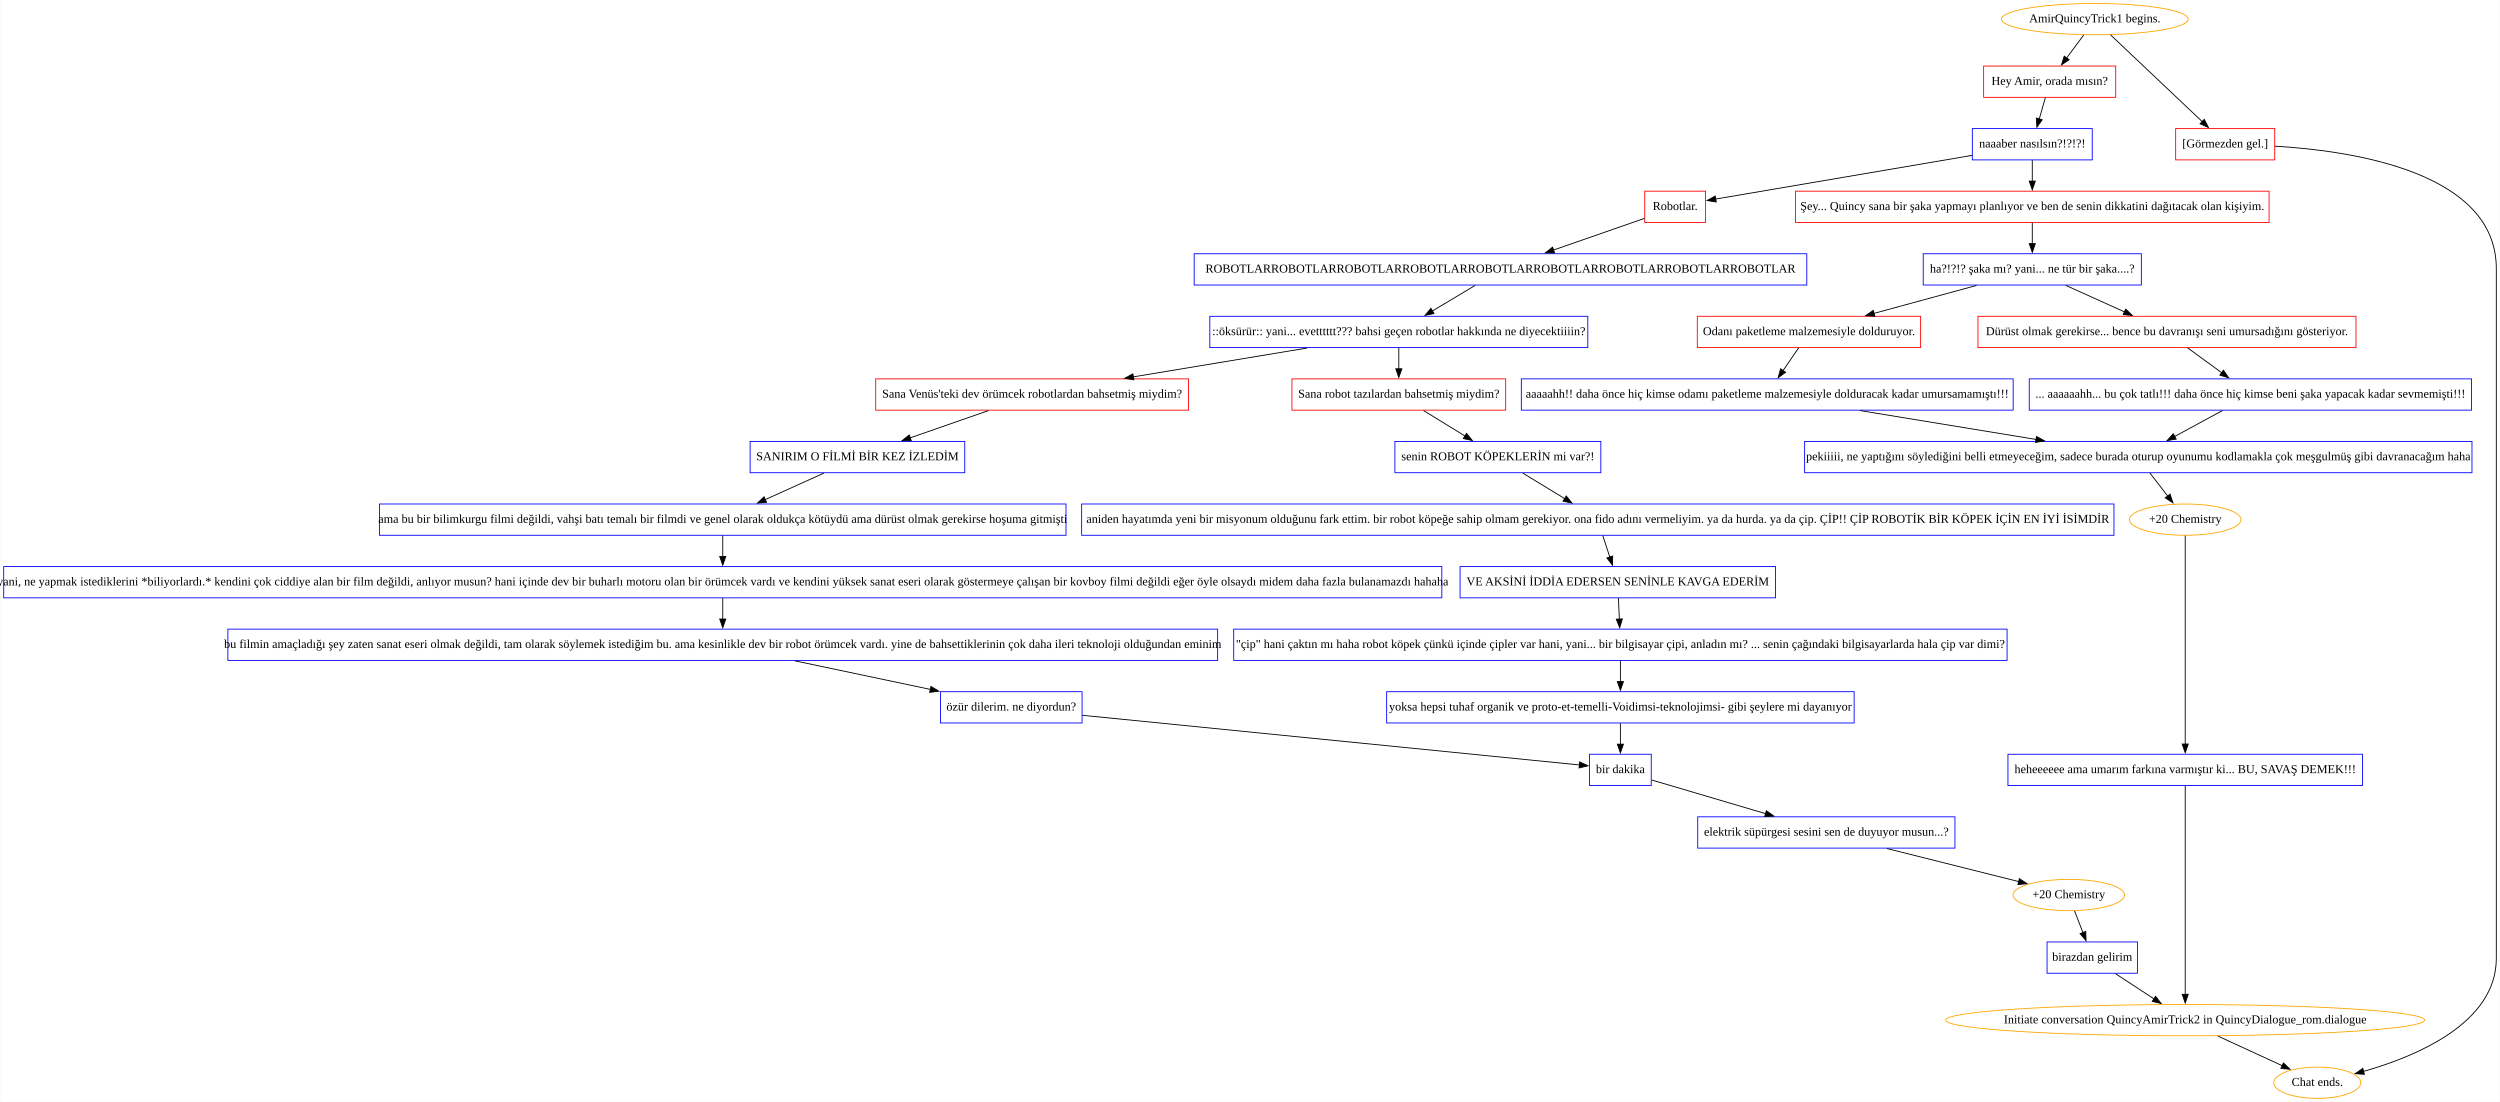
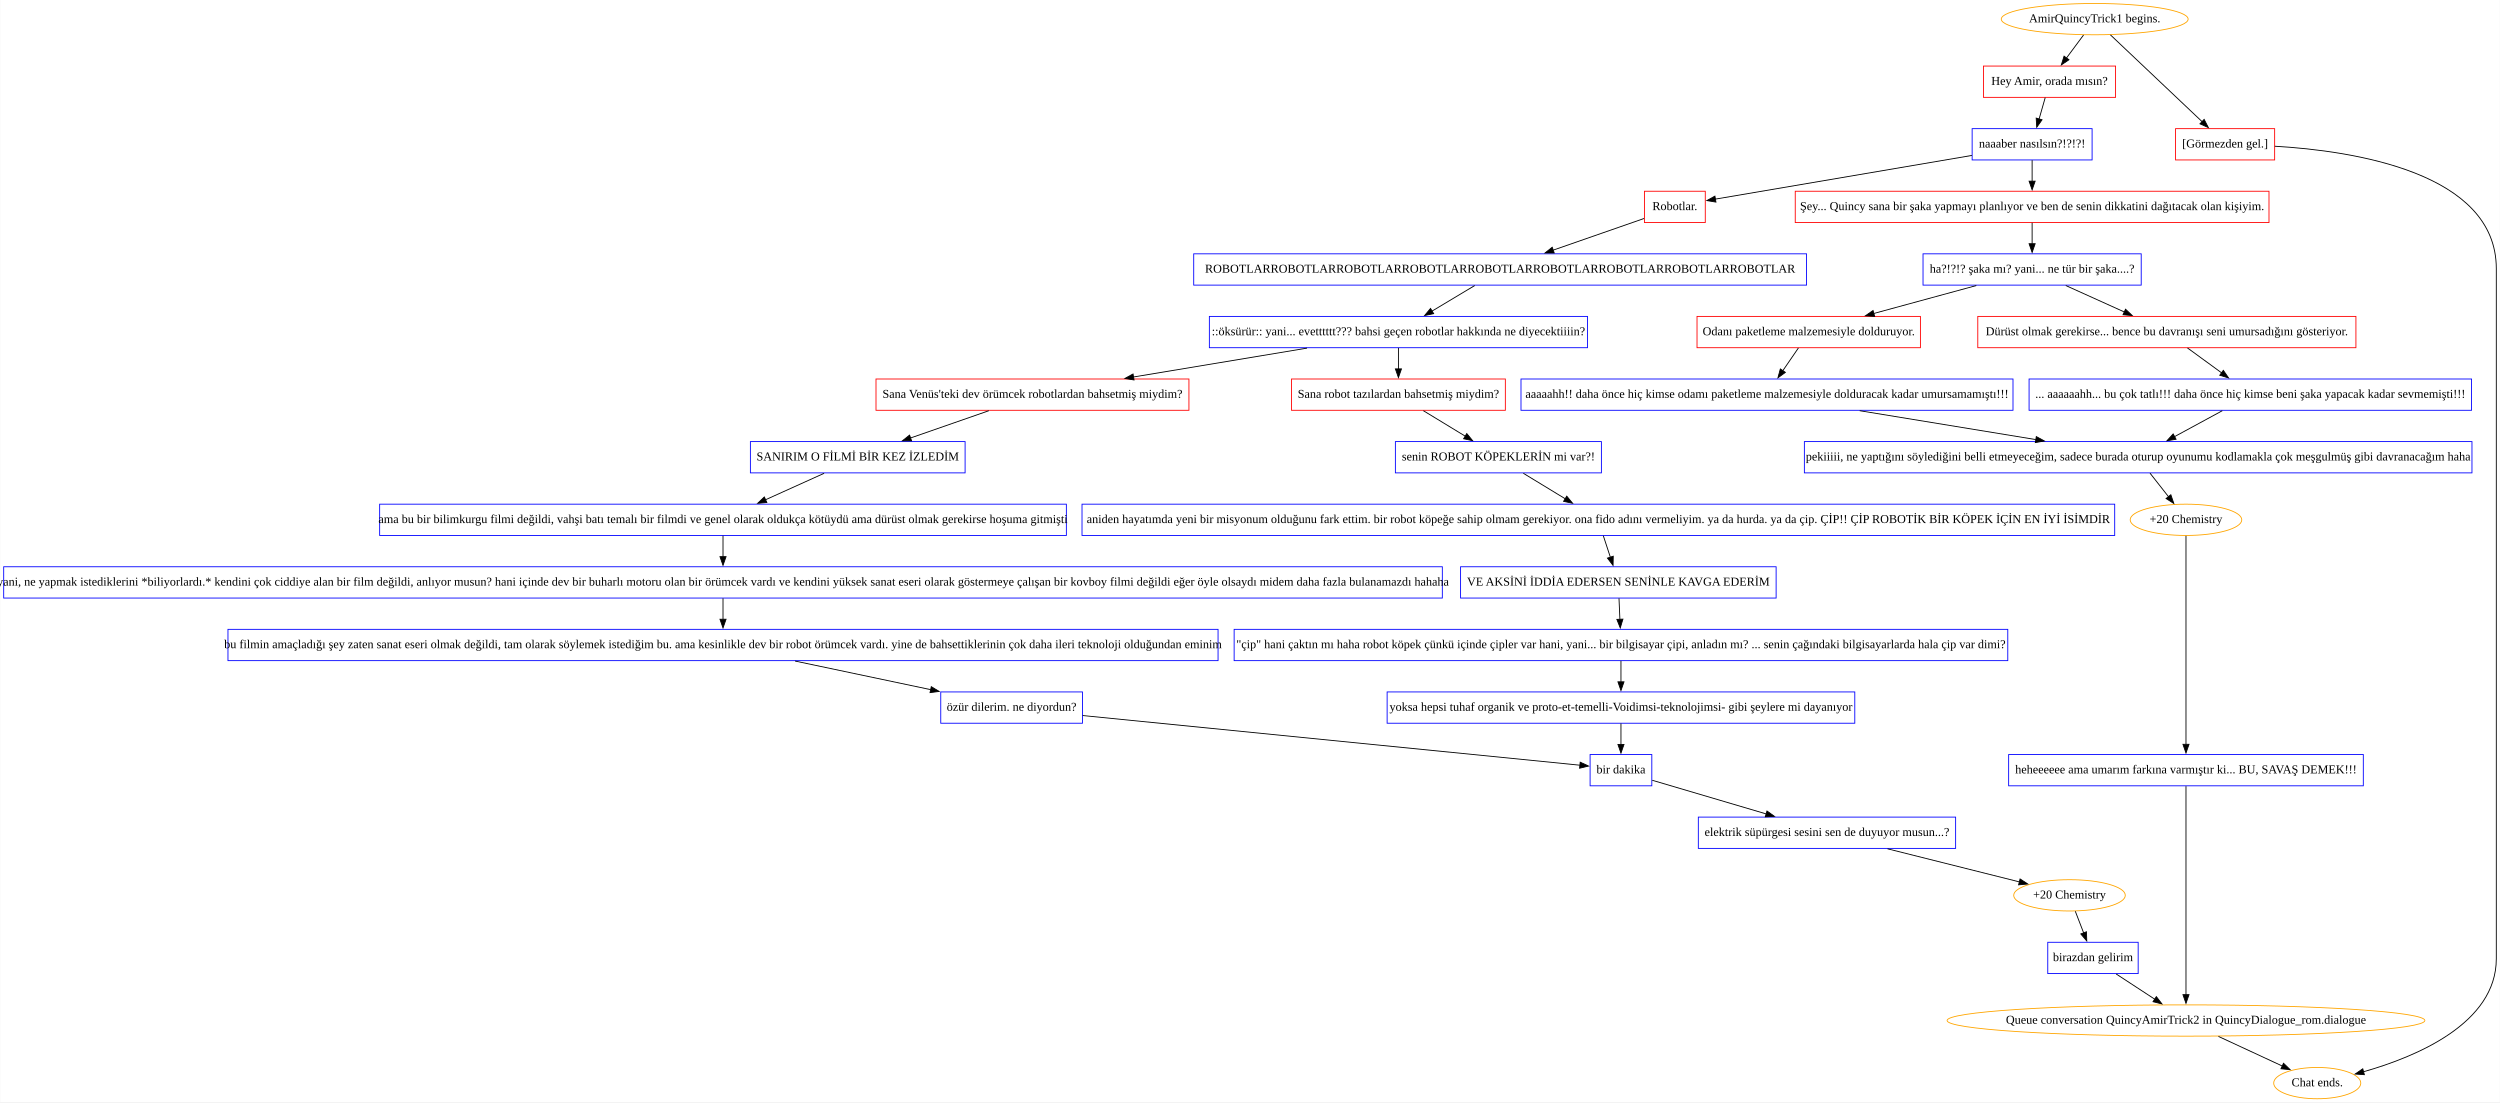
- <svg xmlns="http://www.w3.org/2000/svg" width="2877pt" height="1268pt" viewBox="0.00 0.00 2876.50 1268.00">
+ <svg xmlns="http://www.w3.org/2000/svg" width="2876pt" height="1268pt" viewBox="0.00 0.00 2875.50 1268.00">
  <g id="graph0" class="graph" transform="scale(1 1) rotate(0) translate(4 1264)">
-     <polygon fill="white" stroke="none" points="-4,4 -4,-1264 2872.5,-1264 2872.5,4 -4,4" />
+     <polygon fill="white" stroke="none" points="-4,4 -4,-1264 2871.5,-1264 2871.5,4 -4,4" />
    <g id="node1" class="node">
-       <ellipse fill="none" stroke="orange" cx="2406.5" cy="-1242" rx="107.48" ry="18" />
-       <text text-anchor="middle" x="2406.5" y="-1238.3" font-family="Times New Roman,serif" font-size="14.00">AmirQuincyTrick1 begins.</text>
+       <ellipse fill="none" stroke="orange" cx="2405.5" cy="-1242" rx="107.48" ry="18" />
+       <text text-anchor="middle" x="2405.5" y="-1238.3" font-family="Times New Roman,serif" font-size="14.00">AmirQuincyTrick1 begins.</text>
    </g>
    <g id="node2" class="node">
-       <polygon fill="none" stroke="red" points="2430.5,-1188 2278.5,-1188 2278.5,-1152 2430.5,-1152 2430.5,-1188" />
-       <text text-anchor="middle" x="2354.5" y="-1166.3" font-family="Times New Roman,serif" font-size="14.00">Hey Amir, orada mısın?</text>
+       <polygon fill="none" stroke="red" points="2429.5,-1188 2277.5,-1188 2277.5,-1152 2429.5,-1152 2429.5,-1188" />
+       <text text-anchor="middle" x="2353.5" y="-1166.3" font-family="Times New Roman,serif" font-size="14.00">Hey Amir, orada mısın?</text>
    </g>
    <g id="edge1" class="edge">
-       <path fill="none" stroke="black" d="M2393.65,-1223.7C2387.73,-1215.73 2380.57,-1206.1 2374.01,-1197.26" />
-       <polygon fill="black" stroke="black" points="2376.88,-1195.26 2368.11,-1189.32 2371.26,-1199.43 2376.88,-1195.26" />
+       <path fill="none" stroke="black" d="M2392.65,-1223.7C2386.73,-1215.73 2379.57,-1206.1 2373.01,-1197.26" />
+       <polygon fill="black" stroke="black" points="2375.88,-1195.26 2367.11,-1189.32 2370.26,-1199.43 2375.88,-1195.26" />
    </g>
    <g id="node3" class="node">
-       <polygon fill="none" stroke="red" points="2613.5,-1116 2499.5,-1116 2499.5,-1080 2613.5,-1080 2613.5,-1116" />
-       <text text-anchor="middle" x="2556.5" y="-1094.3" font-family="Times New Roman,serif" font-size="14.00">[Görmezden gel.]</text>
+       <polygon fill="none" stroke="red" points="2612.5,-1116 2498.5,-1116 2498.5,-1080 2612.5,-1080 2612.5,-1116" />
+       <text text-anchor="middle" x="2555.5" y="-1094.3" font-family="Times New Roman,serif" font-size="14.00">[Görmezden gel.]</text>
    </g>
    <g id="edge2" class="edge">
-       <path fill="none" stroke="black" d="M2424.59,-1223.87C2450.95,-1198.92 2500.04,-1152.45 2530.33,-1123.77" />
-       <polygon fill="black" stroke="black" points="2532.39,-1126.65 2537.24,-1117.23 2527.57,-1121.56 2532.39,-1126.65" />
+       <path fill="none" stroke="black" d="M2423.59,-1223.87C2449.95,-1198.92 2499.04,-1152.45 2529.33,-1123.77" />
+       <polygon fill="black" stroke="black" points="2531.39,-1126.65 2536.24,-1117.23 2526.57,-1121.56 2531.39,-1126.65" />
    </g>
    <g id="node4" class="node">
-       <polygon fill="none" stroke="blue" points="2403.5,-1116 2265.5,-1116 2265.5,-1080 2403.5,-1080 2403.5,-1116" />
-       <text text-anchor="middle" x="2334.5" y="-1094.3" font-family="Times New Roman,serif" font-size="14.00">naaaber nasılsın?!?!?!</text>
+       <polygon fill="none" stroke="blue" points="2402.5,-1116 2264.5,-1116 2264.5,-1080 2402.5,-1080 2402.5,-1116" />
+       <text text-anchor="middle" x="2333.5" y="-1094.3" font-family="Times New Roman,serif" font-size="14.00">naaaber nasılsın?!?!?!</text>
    </g>
    <g id="edge3" class="edge">
-       <path fill="none" stroke="black" d="M2349.56,-1151.7C2347.42,-1144.24 2344.88,-1135.32 2342.49,-1126.97" />
-       <polygon fill="black" stroke="black" points="2345.92,-1126.21 2339.8,-1117.56 2339.18,-1128.14 2345.92,-1126.21" />
+       <path fill="none" stroke="black" d="M2348.56,-1151.7C2346.42,-1144.24 2343.88,-1135.32 2341.49,-1126.97" />
+       <polygon fill="black" stroke="black" points="2344.92,-1126.21 2338.8,-1117.56 2338.18,-1128.14 2344.92,-1126.21" />
    </g>
    <g id="node5" class="node">
-       <ellipse fill="none" stroke="orange" cx="2662.5" cy="-18" rx="50.09" ry="18" />
-       <text text-anchor="middle" x="2662.5" y="-14.3" font-family="Times New Roman,serif" font-size="14.00">Chat ends.</text>
+       <ellipse fill="none" stroke="orange" cx="2661.5" cy="-18" rx="50.09" ry="18" />
+       <text text-anchor="middle" x="2661.5" y="-14.3" font-family="Times New Roman,serif" font-size="14.00">Chat ends.</text>
    </g>
    <g id="edge4" class="edge">
-       <path fill="none" stroke="black" d="M2613.73,-1095.78C2703.8,-1090.5 2868.5,-1065.69 2868.5,-955 2868.5,-955 2868.5,-955 2868.5,-161 2868.5,-86.78 2776.73,-48.38 2715.69,-31.04" />
-       <polygon fill="black" stroke="black" points="2716.71,-27.69 2706.14,-28.45 2714.88,-34.45 2716.71,-27.69" />
+       <path fill="none" stroke="black" d="M2612.73,-1095.78C2702.8,-1090.5 2867.5,-1065.69 2867.5,-955 2867.5,-955 2867.5,-955 2867.5,-161 2867.5,-86.78 2775.73,-48.38 2714.69,-31.04" />
+       <polygon fill="black" stroke="black" points="2715.71,-27.69 2705.14,-28.45 2713.88,-34.45 2715.71,-27.69" />
    </g>
    <g id="node6" class="node">
-       <polygon fill="none" stroke="red" points="1958.5,-1044 1888.5,-1044 1888.5,-1008 1958.5,-1008 1958.5,-1044" />
-       <text text-anchor="middle" x="1923.5" y="-1022.3" font-family="Times New Roman,serif" font-size="14.00">Robotlar.</text>
+       <polygon fill="none" stroke="red" points="1957.5,-1044 1887.5,-1044 1887.5,-1008 1957.5,-1008 1957.5,-1044" />
+       <text text-anchor="middle" x="1922.5" y="-1022.3" font-family="Times New Roman,serif" font-size="14.00">Robotlar.</text>
    </g>
    <g id="edge5" class="edge">
-       <path fill="none" stroke="black" d="M2265.24,-1085.2C2181.2,-1070.89 2041.84,-1047.15 1969.8,-1034.89" />
-       <polygon fill="black" stroke="black" points="1970.77,-1031.5 1960.32,-1033.27 1969.59,-1038.4 1970.77,-1031.5" />
+       <path fill="none" stroke="black" d="M2264.24,-1085.2C2180.2,-1070.89 2040.84,-1047.15 1968.8,-1034.89" />
+       <polygon fill="black" stroke="black" points="1969.77,-1031.5 1959.32,-1033.27 1968.59,-1038.4 1969.77,-1031.5" />
    </g>
    <g id="node7" class="node">
-       <polygon fill="none" stroke="red" points="2607,-1044 2062,-1044 2062,-1008 2607,-1008 2607,-1044" />
-       <text text-anchor="middle" x="2334.5" y="-1022.3" font-family="Times New Roman,serif" font-size="14.00">Şey... Quincy sana bir şaka yapmayı planlıyor ve ben de senin dikkatini dağıtacak olan kişiyim.</text>
+       <polygon fill="none" stroke="red" points="2606,-1044 2061,-1044 2061,-1008 2606,-1008 2606,-1044" />
+       <text text-anchor="middle" x="2333.5" y="-1022.3" font-family="Times New Roman,serif" font-size="14.00">Şey... Quincy sana bir şaka yapmayı planlıyor ve ben de senin dikkatini dağıtacak olan kişiyim.</text>
    </g>
    <g id="edge6" class="edge">
-       <path fill="none" stroke="black" d="M2334.5,-1079.7C2334.5,-1072.41 2334.5,-1063.73 2334.5,-1055.54" />
-       <polygon fill="black" stroke="black" points="2338,-1055.62 2334.5,-1045.62 2331,-1055.62 2338,-1055.62" />
+       <path fill="none" stroke="black" d="M2333.5,-1079.7C2333.5,-1072.41 2333.5,-1063.73 2333.5,-1055.54" />
+       <polygon fill="black" stroke="black" points="2337,-1055.62 2333.5,-1045.62 2330,-1055.62 2337,-1055.62" />
    </g>
    <g id="node8" class="node">
-       <polygon fill="none" stroke="blue" points="2075,-972 1370,-972 1370,-936 2075,-936 2075,-972" />
-       <text text-anchor="middle" x="1722.5" y="-950.3" font-family="Times New Roman,serif" font-size="14.00">ROBOTLARROBOTLARROBOTLARROBOTLARROBOTLARROBOTLARROBOTLARROBOTLARROBOTLAR</text>
+       <polygon fill="none" stroke="blue" points="2074,-972 1369,-972 1369,-936 2074,-936 2074,-972" />
+       <text text-anchor="middle" x="1721.5" y="-950.3" font-family="Times New Roman,serif" font-size="14.00">ROBOTLARROBOTLARROBOTLARROBOTLARROBOTLARROBOTLARROBOTLARROBOTLARROBOTLAR</text>
    </g>
    <g id="edge7" class="edge">
-       <path fill="none" stroke="black" d="M1888.03,-1012.65C1859.15,-1002.59 1817.71,-988.16 1783.52,-976.25" />
-       <polygon fill="black" stroke="black" points="1784.72,-972.96 1774.13,-972.98 1782.42,-979.57 1784.72,-972.96" />
+       <path fill="none" stroke="black" d="M1887.03,-1012.65C1858.15,-1002.59 1816.71,-988.16 1782.52,-976.25" />
+       <polygon fill="black" stroke="black" points="1783.72,-972.96 1773.13,-972.98 1781.42,-979.57 1783.72,-972.96" />
    </g>
    <g id="node9" class="node">
-       <polygon fill="none" stroke="blue" points="2460,-972 2209,-972 2209,-936 2460,-936 2460,-972" />
-       <text text-anchor="middle" x="2334.5" y="-950.3" font-family="Times New Roman,serif" font-size="14.00">ha?!?!? şaka mı? yani... ne tür bir şaka....?</text>
+       <polygon fill="none" stroke="blue" points="2459,-972 2208,-972 2208,-936 2459,-936 2459,-972" />
+       <text text-anchor="middle" x="2333.5" y="-950.3" font-family="Times New Roman,serif" font-size="14.00">ha?!?!? şaka mı? yani... ne tür bir şaka....?</text>
    </g>
    <g id="edge8" class="edge">
-       <path fill="none" stroke="black" d="M2334.5,-1007.7C2334.5,-1000.41 2334.5,-991.73 2334.5,-983.54" />
-       <polygon fill="black" stroke="black" points="2338,-983.62 2334.5,-973.62 2331,-983.62 2338,-983.62" />
+       <path fill="none" stroke="black" d="M2333.5,-1007.7C2333.5,-1000.41 2333.5,-991.73 2333.5,-983.54" />
+       <polygon fill="black" stroke="black" points="2337,-983.62 2333.5,-973.62 2330,-983.62 2337,-983.62" />
    </g>
    <g id="node10" class="node">
-       <polygon fill="none" stroke="blue" points="1823,-900 1388,-900 1388,-864 1823,-864 1823,-900" />
-       <text text-anchor="middle" x="1605.5" y="-878.3" font-family="Times New Roman,serif" font-size="14.00">::öksürür:: yani... evetttttt??? bahsi geçen robotlar hakkında ne diyecektiiiin?</text>
+       <polygon fill="none" stroke="blue" points="1822,-900 1387,-900 1387,-864 1822,-864 1822,-900" />
+       <text text-anchor="middle" x="1604.5" y="-878.3" font-family="Times New Roman,serif" font-size="14.00">::öksürür:: yani... evetttttt??? bahsi geçen robotlar hakkında ne diyecektiiiin?</text>
    </g>
    <g id="edge9" class="edge">
-       <path fill="none" stroke="black" d="M1693.28,-935.52C1678.37,-926.6 1660.04,-915.63 1643.99,-906.03" />
-       <polygon fill="black" stroke="black" points="1646.03,-903.17 1635.65,-901.04 1642.43,-909.18 1646.03,-903.17" />
+       <path fill="none" stroke="black" d="M1692.28,-935.52C1677.37,-926.6 1659.04,-915.63 1642.99,-906.03" />
+       <polygon fill="black" stroke="black" points="1645.03,-903.17 1634.65,-901.04 1641.43,-909.18 1645.03,-903.17" />
    </g>
    <g id="node11" class="node">
-       <polygon fill="none" stroke="red" points="2206,-900 1949,-900 1949,-864 2206,-864 2206,-900" />
-       <text text-anchor="middle" x="2077.5" y="-878.3" font-family="Times New Roman,serif" font-size="14.00">Odanı paketleme malzemesiyle dolduruyor.</text>
+       <polygon fill="none" stroke="red" points="2205,-900 1948,-900 1948,-864 2205,-864 2205,-900" />
+       <text text-anchor="middle" x="2076.5" y="-878.3" font-family="Times New Roman,serif" font-size="14.00">Odanı paketleme malzemesiyle dolduruyor.</text>
    </g>
    <g id="edge10" class="edge">
-       <path fill="none" stroke="black" d="M2270.31,-935.52C2234.45,-925.75 2189.59,-913.53 2152.17,-903.34" />
-       <polygon fill="black" stroke="black" points="2153.34,-900.03 2142.78,-900.78 2151.5,-906.78 2153.34,-900.03" />
+       <path fill="none" stroke="black" d="M2269.31,-935.52C2233.45,-925.75 2188.59,-913.53 2151.17,-903.34" />
+       <polygon fill="black" stroke="black" points="2152.34,-900.03 2141.78,-900.78 2150.5,-906.78 2152.34,-900.03" />
    </g>
    <g id="node12" class="node">
-       <polygon fill="none" stroke="red" points="2707,-900 2272,-900 2272,-864 2707,-864 2707,-900" />
-       <text text-anchor="middle" x="2489.5" y="-878.3" font-family="Times New Roman,serif" font-size="14.00">Dürüst olmak gerekirse... bence bu davranışı seni umursadığını gösteriyor.</text>
+       <polygon fill="none" stroke="red" points="2706,-900 2271,-900 2271,-864 2706,-864 2706,-900" />
+       <text text-anchor="middle" x="2488.5" y="-878.3" font-family="Times New Roman,serif" font-size="14.00">Dürüst olmak gerekirse... bence bu davranışı seni umursadığını gösteriyor.</text>
    </g>
    <g id="edge11" class="edge">
-       <path fill="none" stroke="black" d="M2373.21,-935.52C2393.63,-926.29 2418.89,-914.89 2440.65,-905.06" />
-       <polygon fill="black" stroke="black" points="2441.96,-908.31 2449.63,-901 2439.08,-901.93 2441.96,-908.31" />
+       <path fill="none" stroke="black" d="M2372.21,-935.52C2392.63,-926.29 2417.89,-914.89 2439.65,-905.06" />
+       <polygon fill="black" stroke="black" points="2440.96,-908.31 2448.63,-901 2438.08,-901.93 2440.96,-908.31" />
    </g>
    <g id="node13" class="node">
      <polygon fill="none" stroke="red" points="1363.5,-828 1003.5,-828 1003.5,-792 1363.5,-792 1363.5,-828" />
      <text text-anchor="middle" x="1183.5" y="-806.3" font-family="Times New Roman,serif" font-size="14.00">Sana Venüs'teki dev örümcek robotlardan bahsetmiş miydim?</text>
    </g>
    <g id="edge12" class="edge">
-       <path fill="none" stroke="black" d="M1500.1,-863.52C1439.19,-853.41 1362.45,-840.68 1299.78,-830.29" />
-       <polygon fill="black" stroke="black" points="1300.58,-826.87 1290.15,-828.69 1299.44,-833.78 1300.58,-826.87" />
+       <path fill="none" stroke="black" d="M1499.35,-863.52C1438.58,-853.41 1362.03,-840.68 1299.51,-830.29" />
+       <polygon fill="black" stroke="black" points="1300.34,-826.88 1289.9,-828.69 1299.19,-833.78 1300.34,-826.88" />
    </g>
    <g id="node14" class="node">
-       <polygon fill="none" stroke="red" points="1728.5,-828 1482.5,-828 1482.5,-792 1728.5,-792 1728.5,-828" />
-       <text text-anchor="middle" x="1605.5" y="-806.3" font-family="Times New Roman,serif" font-size="14.00">Sana robot tazılardan bahsetmiş miydim?</text>
+       <polygon fill="none" stroke="red" points="1727.5,-828 1481.5,-828 1481.5,-792 1727.5,-792 1727.5,-828" />
+       <text text-anchor="middle" x="1604.5" y="-806.3" font-family="Times New Roman,serif" font-size="14.00">Sana robot tazılardan bahsetmiş miydim?</text>
    </g>
    <g id="edge13" class="edge">
-       <path fill="none" stroke="black" d="M1605.5,-863.7C1605.5,-856.41 1605.5,-847.73 1605.5,-839.54" />
-       <polygon fill="black" stroke="black" points="1609,-839.62 1605.5,-829.62 1602,-839.62 1609,-839.62" />
+       <path fill="none" stroke="black" d="M1604.5,-863.7C1604.5,-856.41 1604.5,-847.73 1604.5,-839.54" />
+       <polygon fill="black" stroke="black" points="1608,-839.62 1604.5,-829.62 1601,-839.62 1608,-839.62" />
    </g>
    <g id="node15" class="node">
-       <polygon fill="none" stroke="blue" points="2312.5,-828 1746.5,-828 1746.5,-792 2312.5,-792 2312.5,-828" />
-       <text text-anchor="middle" x="2029.5" y="-806.3" font-family="Times New Roman,serif" font-size="14.00">aaaaahh!! daha önce hiç kimse odamı paketleme malzemesiyle dolduracak kadar umursamamıştı!!!</text>
+       <polygon fill="none" stroke="blue" points="2311.5,-828 1745.5,-828 1745.5,-792 2311.5,-792 2311.5,-828" />
+       <text text-anchor="middle" x="2028.5" y="-806.3" font-family="Times New Roman,serif" font-size="14.00">aaaaahh!! daha önce hiç kimse odamı paketleme malzemesiyle dolduracak kadar umursamamıştı!!!</text>
    </g>
    <g id="edge14" class="edge">
-       <path fill="none" stroke="black" d="M2065.63,-863.7C2060.23,-855.81 2053.71,-846.3 2047.7,-837.55" />
-       <polygon fill="black" stroke="black" points="2050.63,-835.62 2042.08,-829.35 2044.85,-839.58 2050.63,-835.62" />
+       <path fill="none" stroke="black" d="M2064.63,-863.7C2059.23,-855.81 2052.71,-846.3 2046.7,-837.55" />
+       <polygon fill="black" stroke="black" points="2049.63,-835.62 2041.08,-829.35 2043.85,-839.58 2049.63,-835.62" />
    </g>
    <g id="node16" class="node">
-       <polygon fill="none" stroke="blue" points="2840,-828 2331,-828 2331,-792 2840,-792 2840,-828" />
-       <text text-anchor="middle" x="2585.5" y="-806.3" font-family="Times New Roman,serif" font-size="14.00">... aaaaaahh... bu çok tatlı!!! daha önce hiç kimse beni şaka yapacak kadar sevmemişti!!!</text>
+       <polygon fill="none" stroke="blue" points="2839,-828 2330,-828 2330,-792 2839,-792 2839,-828" />
+       <text text-anchor="middle" x="2584.5" y="-806.3" font-family="Times New Roman,serif" font-size="14.00">... aaaaaahh... bu çok tatlı!!! daha önce hiç kimse beni şaka yapacak kadar sevmemişti!!!</text>
    </g>
    <g id="edge15" class="edge">
-       <path fill="none" stroke="black" d="M2513.23,-863.7C2525.12,-855.03 2539.69,-844.4 2552.64,-834.96" />
-       <polygon fill="black" stroke="black" points="2554.47,-837.96 2560.49,-829.24 2550.34,-832.3 2554.47,-837.96" />
+       <path fill="none" stroke="black" d="M2512.23,-863.7C2524.12,-855.03 2538.69,-844.4 2551.64,-834.96" />
+       <polygon fill="black" stroke="black" points="2553.47,-837.96 2559.49,-829.24 2549.34,-832.3 2553.47,-837.96" />
    </g>
    <g id="node17" class="node">
      <polygon fill="none" stroke="blue" points="1106,-756 859,-756 859,-720 1106,-720 1106,-756" />
      <text text-anchor="middle" x="982.5" y="-734.3" font-family="Times New Roman,serif" font-size="14.00">SANIRIM O FİLMİ BİR KEZ İZLEDİM</text>
    </g>
    <g id="edge16" class="edge">
      <path fill="none" stroke="black" d="M1133.3,-791.52C1105.97,-782 1071.97,-770.16 1043.17,-760.13" />
      <polygon fill="black" stroke="black" points="1044.43,-756.86 1033.84,-756.88 1042.13,-763.47 1044.43,-756.86" />
    </g>
    <g id="node18" class="node">
      <polygon fill="none" stroke="blue" points="1838,-756 1601,-756 1601,-720 1838,-720 1838,-756" />
      <text text-anchor="middle" x="1719.5" y="-734.3" font-family="Times New Roman,serif" font-size="14.00">senin ROBOT KÖPEKLERİN mi var?!</text>
    </g>
    <g id="edge17" class="edge">
-       <path fill="none" stroke="black" d="M1633.97,-791.52C1648.5,-782.6 1666.36,-771.63 1681.99,-762.03" />
-       <polygon fill="black" stroke="black" points="1683.41,-765.27 1690.1,-757.05 1679.75,-759.3 1683.41,-765.27" />
+       <path fill="none" stroke="black" d="M1633.22,-791.52C1647.88,-782.6 1665.89,-771.63 1681.66,-762.03" />
+       <polygon fill="black" stroke="black" points="1683.13,-765.24 1689.85,-757.05 1679.49,-759.26 1683.13,-765.24" />
    </g>
    <g id="node19" class="node">
-       <polygon fill="none" stroke="blue" points="2840.5,-756 2072.5,-756 2072.5,-720 2840.5,-720 2840.5,-756" />
-       <text text-anchor="middle" x="2456.5" y="-734.3" font-family="Times New Roman,serif" font-size="14.00">pekiiiii, ne yaptığını söylediğini belli etmeyeceğim, sadece burada oturup oyunumu kodlamakla çok meşgulmüş gibi davranacağım haha</text>
+       <polygon fill="none" stroke="blue" points="2839.5,-756 2071.5,-756 2071.5,-720 2839.5,-720 2839.5,-756" />
+       <text text-anchor="middle" x="2455.5" y="-734.3" font-family="Times New Roman,serif" font-size="14.00">pekiiiii, ne yaptığını söylediğini belli etmeyeceğim, sadece burada oturup oyunumu kodlamakla çok meşgulmüş gibi davranacağım haha</text>
    </g>
    <g id="edge18" class="edge">
-       <path fill="none" stroke="black" d="M2136.15,-791.52C2197.78,-781.41 2275.43,-768.68 2338.84,-758.29" />
-       <polygon fill="black" stroke="black" points="2339.31,-761.76 2348.61,-756.69 2338.17,-754.85 2339.31,-761.76" />
+       <path fill="none" stroke="black" d="M2135.15,-791.52C2196.78,-781.41 2274.43,-768.68 2337.84,-758.29" />
+       <polygon fill="black" stroke="black" points="2338.31,-761.76 2347.61,-756.69 2337.17,-754.85 2338.31,-761.76" />
    </g>
    <g id="edge19" class="edge">
-       <path fill="none" stroke="black" d="M2553.28,-791.52C2536.61,-782.47 2516.06,-771.32 2498.19,-761.62" />
-       <polygon fill="black" stroke="black" points="2500.1,-758.68 2489.64,-756.98 2496.76,-764.83 2500.1,-758.68" />
+       <path fill="none" stroke="black" d="M2552.28,-791.52C2535.61,-782.47 2515.06,-771.32 2497.19,-761.62" />
+       <polygon fill="black" stroke="black" points="2499.1,-758.68 2488.64,-756.98 2495.76,-764.83 2499.1,-758.68" />
    </g>
    <g id="node20" class="node">
      <polygon fill="none" stroke="blue" points="1222.5,-684 432.5,-684 432.5,-648 1222.5,-648 1222.5,-684" />
      <text text-anchor="middle" x="827.5" y="-662.3" font-family="Times New Roman,serif" font-size="14.00">ama bu bir bilimkurgu filmi değildi, vahşi batı temalı bir filmdi ve genel olarak oldukça kötüydü ama dürüst olmak gerekirse hoşuma gitmişti</text>
    </g>
    <g id="edge20" class="edge">
      <path fill="none" stroke="black" d="M943.79,-719.52C923.37,-710.29 898.11,-698.89 876.35,-689.06" />
      <polygon fill="black" stroke="black" points="877.92,-685.93 867.37,-685 875.04,-692.31 877.92,-685.93" />
    </g>
    <g id="node21" class="node">
      <polygon fill="none" stroke="blue" points="2428.5,-684 1240.5,-684 1240.5,-648 2428.5,-648 2428.5,-684" />
      <text text-anchor="middle" x="1834.5" y="-662.3" font-family="Times New Roman,serif" font-size="14.00">aniden hayatımda yeni bir misyonum olduğunu fark ettim. bir robot köpeğe sahip olmam gerekiyor. ona fido adını vermeliyim. ya da hurda. ya da çip. ÇİP!! ÇİP ROBOTİK BİR KÖPEK İÇİN EN İYİ İSİMDİR</text>
    </g>
    <g id="edge21" class="edge">
      <path fill="none" stroke="black" d="M1748.22,-719.52C1762.88,-710.6 1780.89,-699.63 1796.66,-690.03" />
      <polygon fill="black" stroke="black" points="1798.13,-693.24 1804.85,-685.05 1794.49,-687.26 1798.13,-693.24" />
    </g>
    <g id="node22" class="node">
      <ellipse fill="none" stroke="orange" cx="2510.5" cy="-666" rx="64.19" ry="18" />
      <text text-anchor="middle" x="2510.5" y="-662.3" font-family="Times New Roman,serif" font-size="14.00">+20 Chemistry</text>
    </g>
    <g id="edge22" class="edge">
-       <path fill="none" stroke="black" d="M2469.85,-719.7C2476.06,-711.64 2483.58,-701.89 2490.46,-692.98" />
-       <polygon fill="black" stroke="black" points="2493.04,-695.36 2496.38,-685.3 2487.5,-691.08 2493.04,-695.36" />
+       <path fill="none" stroke="black" d="M2469.1,-719.7C2475.52,-711.52 2483.31,-701.6 2490.4,-692.58" />
+       <polygon fill="black" stroke="black" points="2493.08,-694.84 2496.5,-684.81 2487.57,-690.51 2493.08,-694.84" />
    </g>
    <g id="node23" class="node">
      <polygon fill="none" stroke="blue" points="1655,-612 0,-612 0,-576 1655,-576 1655,-612" />
      <text text-anchor="middle" x="827.5" y="-590.3" font-family="Times New Roman,serif" font-size="14.00">yani, ne yapmak istediklerini *biliyorlardı.* kendini çok ciddiye alan bir film değildi, anlıyor musun? hani içinde dev bir buharlı motoru olan bir örümcek vardı ve kendini yüksek sanat eseri olarak göstermeye çalışan bir kovboy filmi değildi eğer öyle olsaydı midem daha fazla bulanamazdı hahaha</text>
    </g>
    <g id="edge23" class="edge">
      <path fill="none" stroke="black" d="M827.5,-647.7C827.5,-640.41 827.5,-631.73 827.5,-623.54" />
      <polygon fill="black" stroke="black" points="831,-623.62 827.5,-613.62 824,-623.62 831,-623.62" />
    </g>
    <g id="node24" class="node">
      <polygon fill="none" stroke="blue" points="2039,-612 1676,-612 1676,-576 2039,-576 2039,-612" />
      <text text-anchor="middle" x="1857.5" y="-590.3" font-family="Times New Roman,serif" font-size="14.00">VE AKSİNİ İDDİA EDERSEN SENİNLE KAVGA EDERİM</text>
    </g>
    <g id="edge24" class="edge">
      <path fill="none" stroke="black" d="M1840.19,-647.7C1842.64,-640.24 1845.57,-631.32 1848.31,-622.97" />
      <polygon fill="black" stroke="black" points="1851.61,-624.14 1851.41,-613.54 1844.96,-621.95 1851.61,-624.14" />
    </g>
    <g id="node25" class="node">
      <polygon fill="none" stroke="blue" points="2714.5,-396 2306.5,-396 2306.5,-360 2714.5,-360 2714.5,-396" />
      <text text-anchor="middle" x="2510.5" y="-374.3" font-family="Times New Roman,serif" font-size="14.00">heheeeeee ama umarım farkına varmıştır ki... BU, SAVAŞ DEMEK!!!</text>
    </g>
    <g id="edge25" class="edge">
      <path fill="none" stroke="black" d="M2510.5,-647.54C2510.5,-599.76 2510.5,-466.51 2510.5,-407.61" />
      <polygon fill="black" stroke="black" points="2514,-407.75 2510.5,-397.75 2507,-407.75 2514,-407.75" />
    </g>
    <g id="node26" class="node">
      <polygon fill="none" stroke="blue" points="1397,-540 258,-540 258,-504 1397,-504 1397,-540" />
      <text text-anchor="middle" x="827.5" y="-518.3" font-family="Times New Roman,serif" font-size="14.00">bu filmin amaçladığı şey zaten sanat eseri olmak değildi, tam olarak söylemek istediğim bu. ama kesinlikle dev bir robot örümcek vardı. yine de bahsettiklerinin çok daha ileri teknoloji olduğundan eminim</text>
    </g>
    <g id="edge26" class="edge">
      <path fill="none" stroke="black" d="M827.5,-575.7C827.5,-568.41 827.5,-559.73 827.5,-551.54" />
      <polygon fill="black" stroke="black" points="831,-551.62 827.5,-541.62 824,-551.62 831,-551.62" />
    </g>
    <g id="node27" class="node">
      <polygon fill="none" stroke="blue" points="2305.5,-540 1415.5,-540 1415.5,-504 2305.5,-504 2305.5,-540" />
      <text text-anchor="middle" x="1860.5" y="-518.3" font-family="Times New Roman,serif" font-size="14.00">"çip" hani çaktın mı haha robot köpek çünkü içinde çipler var hani, yani... bir bilgisayar çipi, anladın mı? ... senin çağındaki bilgisayarlarda hala çip var dimi?</text>
    </g>
    <g id="edge27" class="edge">
      <path fill="none" stroke="black" d="M1858.24,-575.7C1858.55,-568.41 1858.93,-559.73 1859.28,-551.54" />
      <polygon fill="black" stroke="black" points="1862.77,-551.76 1859.7,-541.62 1855.78,-551.46 1862.77,-551.76" />
    </g>
    <g id="node28" class="node">
-       <ellipse fill="none" stroke="orange" cx="2510.5" cy="-90" rx="275.65" ry="18" />
-       <text text-anchor="middle" x="2510.5" y="-86.3" font-family="Times New Roman,serif" font-size="14.00">Initiate conversation QuincyAmirTrick2 in QuincyDialogue_rom.dialogue</text>
+       <ellipse fill="none" stroke="orange" cx="2510.5" cy="-90" rx="274.85" ry="18" />
+       <text text-anchor="middle" x="2510.5" y="-86.3" font-family="Times New Roman,serif" font-size="14.00">Queue conversation QuincyAmirTrick2 in QuincyDialogue_rom.dialogue</text>
    </g>
    <g id="edge28" class="edge">
      <path fill="none" stroke="black" d="M2510.5,-359.54C2510.5,-311.76 2510.5,-178.51 2510.5,-119.61" />
      <polygon fill="black" stroke="black" points="2514,-119.75 2510.5,-109.75 2507,-119.75 2514,-119.75" />
    </g>
    <g id="node29" class="node">
      <polygon fill="none" stroke="blue" points="1241,-468 1078,-468 1078,-432 1241,-432 1241,-468" />
      <text text-anchor="middle" x="1159.5" y="-446.3" font-family="Times New Roman,serif" font-size="14.00">özür dilerim. ne diyordun?</text>
    </g>
    <g id="edge29" class="edge">
      <path fill="none" stroke="black" d="M910.42,-503.52C957.82,-493.52 1017.39,-480.96 1066.39,-470.63" />
      <polygon fill="black" stroke="black" points="1067.09,-474.06 1076.15,-468.57 1065.65,-467.21 1067.09,-474.06" />
    </g>
    <g id="node30" class="node">
      <polygon fill="none" stroke="blue" points="2129.5,-468 1591.5,-468 1591.5,-432 2129.5,-432 2129.5,-468" />
      <text text-anchor="middle" x="1860.5" y="-446.3" font-family="Times New Roman,serif" font-size="14.00">yoksa hepsi tuhaf organik ve proto-et-temelli-Voidimsi-teknolojimsi- gibi şeylere mi dayanıyor</text>
    </g>
    <g id="edge30" class="edge">
      <path fill="none" stroke="black" d="M1860.5,-503.7C1860.5,-496.41 1860.5,-487.73 1860.5,-479.54" />
      <polygon fill="black" stroke="black" points="1864,-479.62 1860.5,-469.62 1857,-479.62 1864,-479.62" />
    </g>
    <g id="edge31" class="edge">
-       <path fill="none" stroke="black" d="M2548.07,-71.7C2570.54,-61.35 2599.08,-48.21 2622.04,-37.63" />
-       <polygon fill="black" stroke="black" points="2623.49,-40.82 2631.11,-33.46 2620.56,-34.46 2623.49,-40.82" />
+       <path fill="none" stroke="black" d="M2547.83,-71.7C2570.14,-61.35 2598.5,-48.21 2621.31,-37.63" />
+       <polygon fill="black" stroke="black" points="2622.7,-40.84 2630.31,-33.46 2619.76,-34.49 2622.7,-40.84" />
    </g>
    <g id="node31" class="node">
      <polygon fill="none" stroke="blue" points="1896,-396 1825,-396 1825,-360 1896,-360 1896,-396" />
      <text text-anchor="middle" x="1860.5" y="-374.3" font-family="Times New Roman,serif" font-size="14.00">bir dakika</text>
    </g>
    <g id="edge32" class="edge">
      <path fill="none" stroke="black" d="M1241.29,-440.83C1388.99,-426.08 1695.79,-395.45 1813.3,-383.71" />
      <polygon fill="black" stroke="black" points="1813.61,-387.2 1823.22,-382.72 1812.92,-380.23 1813.61,-387.2" />
    </g>
    <g id="edge33" class="edge">
      <path fill="none" stroke="black" d="M1860.5,-431.7C1860.5,-424.41 1860.5,-415.73 1860.5,-407.54" />
      <polygon fill="black" stroke="black" points="1864,-407.62 1860.5,-397.62 1857,-407.62 1864,-407.62" />
    </g>
    <g id="node32" class="node">
      <polygon fill="none" stroke="blue" points="2245.5,-324 1949.5,-324 1949.5,-288 2245.5,-288 2245.5,-324" />
      <text text-anchor="middle" x="2097.5" y="-302.3" font-family="Times New Roman,serif" font-size="14.00">elektrik süpürgesi sesini sen de duyuyor musun...?</text>
    </g>
    <g id="edge34" class="edge">
      <path fill="none" stroke="black" d="M1896.5,-366.37C1931.16,-356.13 1984.52,-340.37 2027.56,-327.66" />
      <polygon fill="black" stroke="black" points="2028.49,-331.03 2037.09,-324.84 2026.51,-324.32 2028.49,-331.03" />
    </g>
    <g id="node33" class="node">
      <ellipse fill="none" stroke="orange" cx="2376.5" cy="-234" rx="64.19" ry="18" />
      <text text-anchor="middle" x="2376.5" y="-230.3" font-family="Times New Roman,serif" font-size="14.00">+20 Chemistry</text>
    </g>
    <g id="edge35" class="edge">
      <path fill="none" stroke="black" d="M2167.18,-287.52C2213.95,-275.78 2274.83,-260.51 2318.87,-249.46" />
      <polygon fill="black" stroke="black" points="2319.65,-252.87 2328.49,-247.04 2317.94,-246.08 2319.65,-252.87" />
    </g>
    <g id="node34" class="node">
      <polygon fill="none" stroke="blue" points="2455.5,-180 2351.5,-180 2351.5,-144 2455.5,-144 2455.5,-180" />
      <text text-anchor="middle" x="2403.5" y="-158.3" font-family="Times New Roman,serif" font-size="14.00">birazdan gelirim</text>
    </g>
    <g id="edge36" class="edge">
      <path fill="none" stroke="black" d="M2383.17,-215.7C2386.08,-208.15 2389.57,-199.12 2392.82,-190.68" />
      <polygon fill="black" stroke="black" points="2396.02,-192.11 2396.36,-181.52 2389.49,-189.59 2396.02,-192.11" />
    </g>
    <g id="edge37" class="edge">
      <path fill="none" stroke="black" d="M2430.22,-143.52C2443.73,-134.68 2460.31,-123.84 2474.88,-114.3" />
      <polygon fill="black" stroke="black" points="2476.4,-117.49 2482.85,-109.09 2472.56,-111.63 2476.4,-117.49" />
    </g>
  </g>
</svg>
